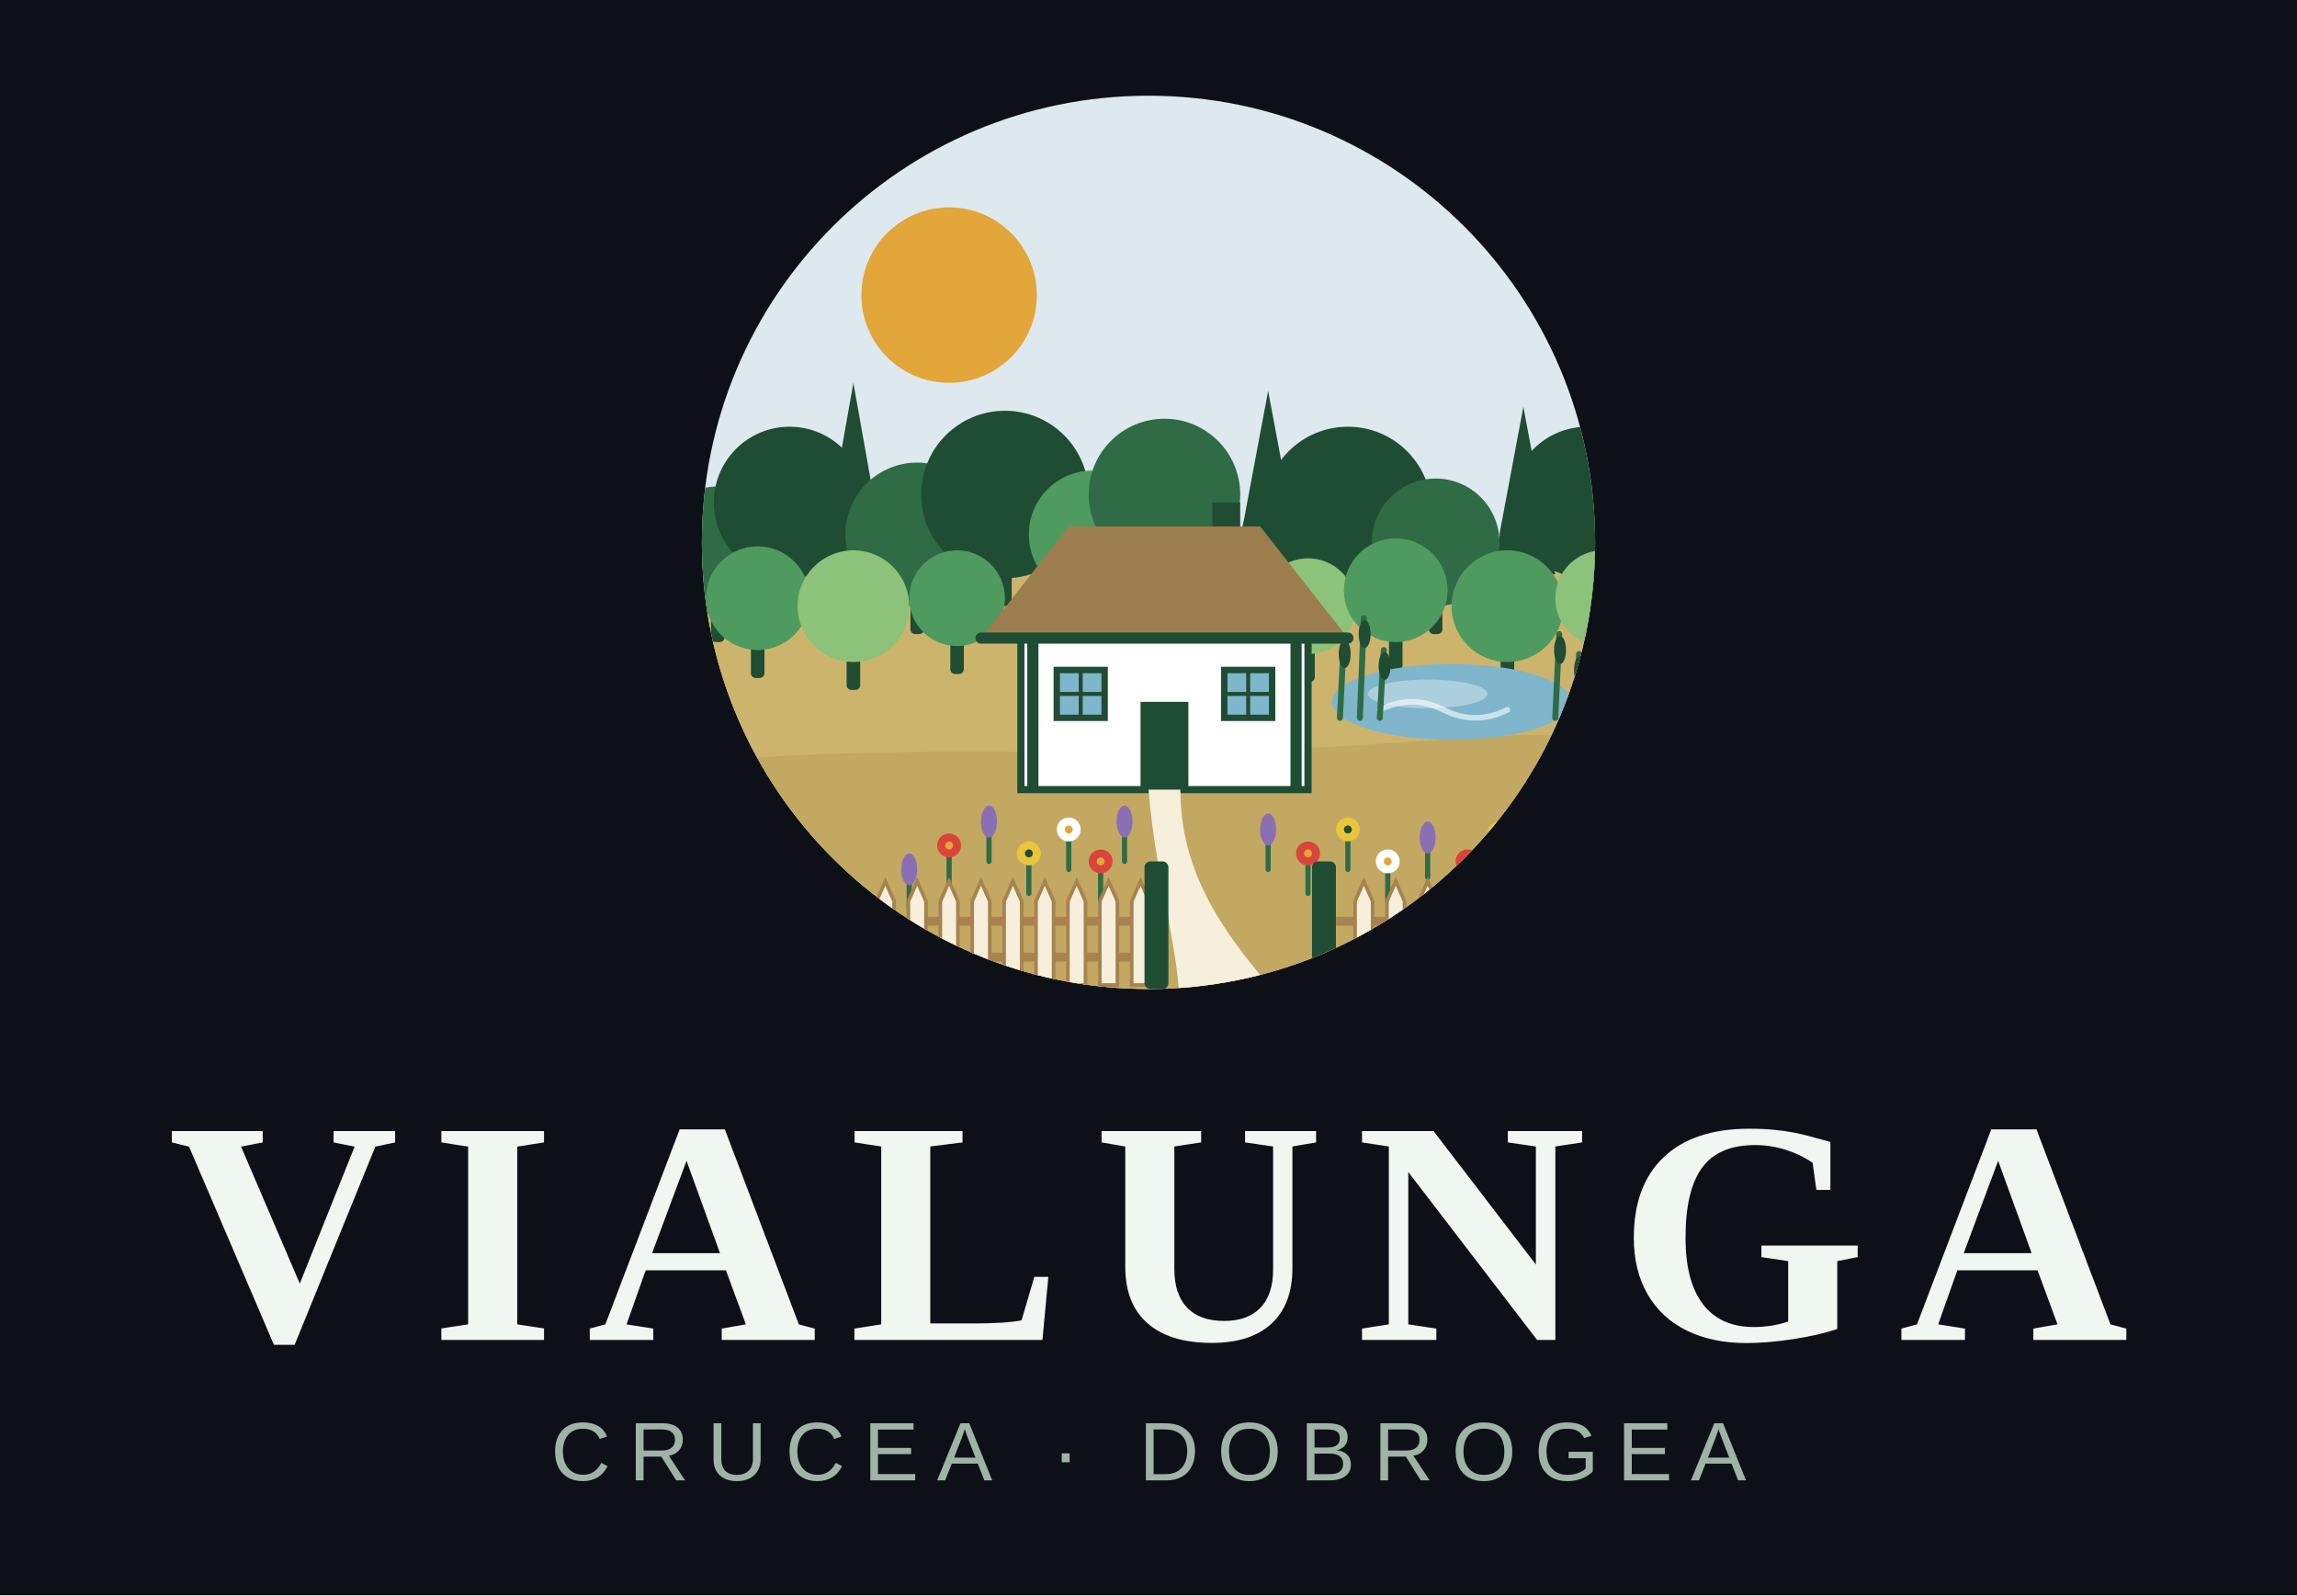
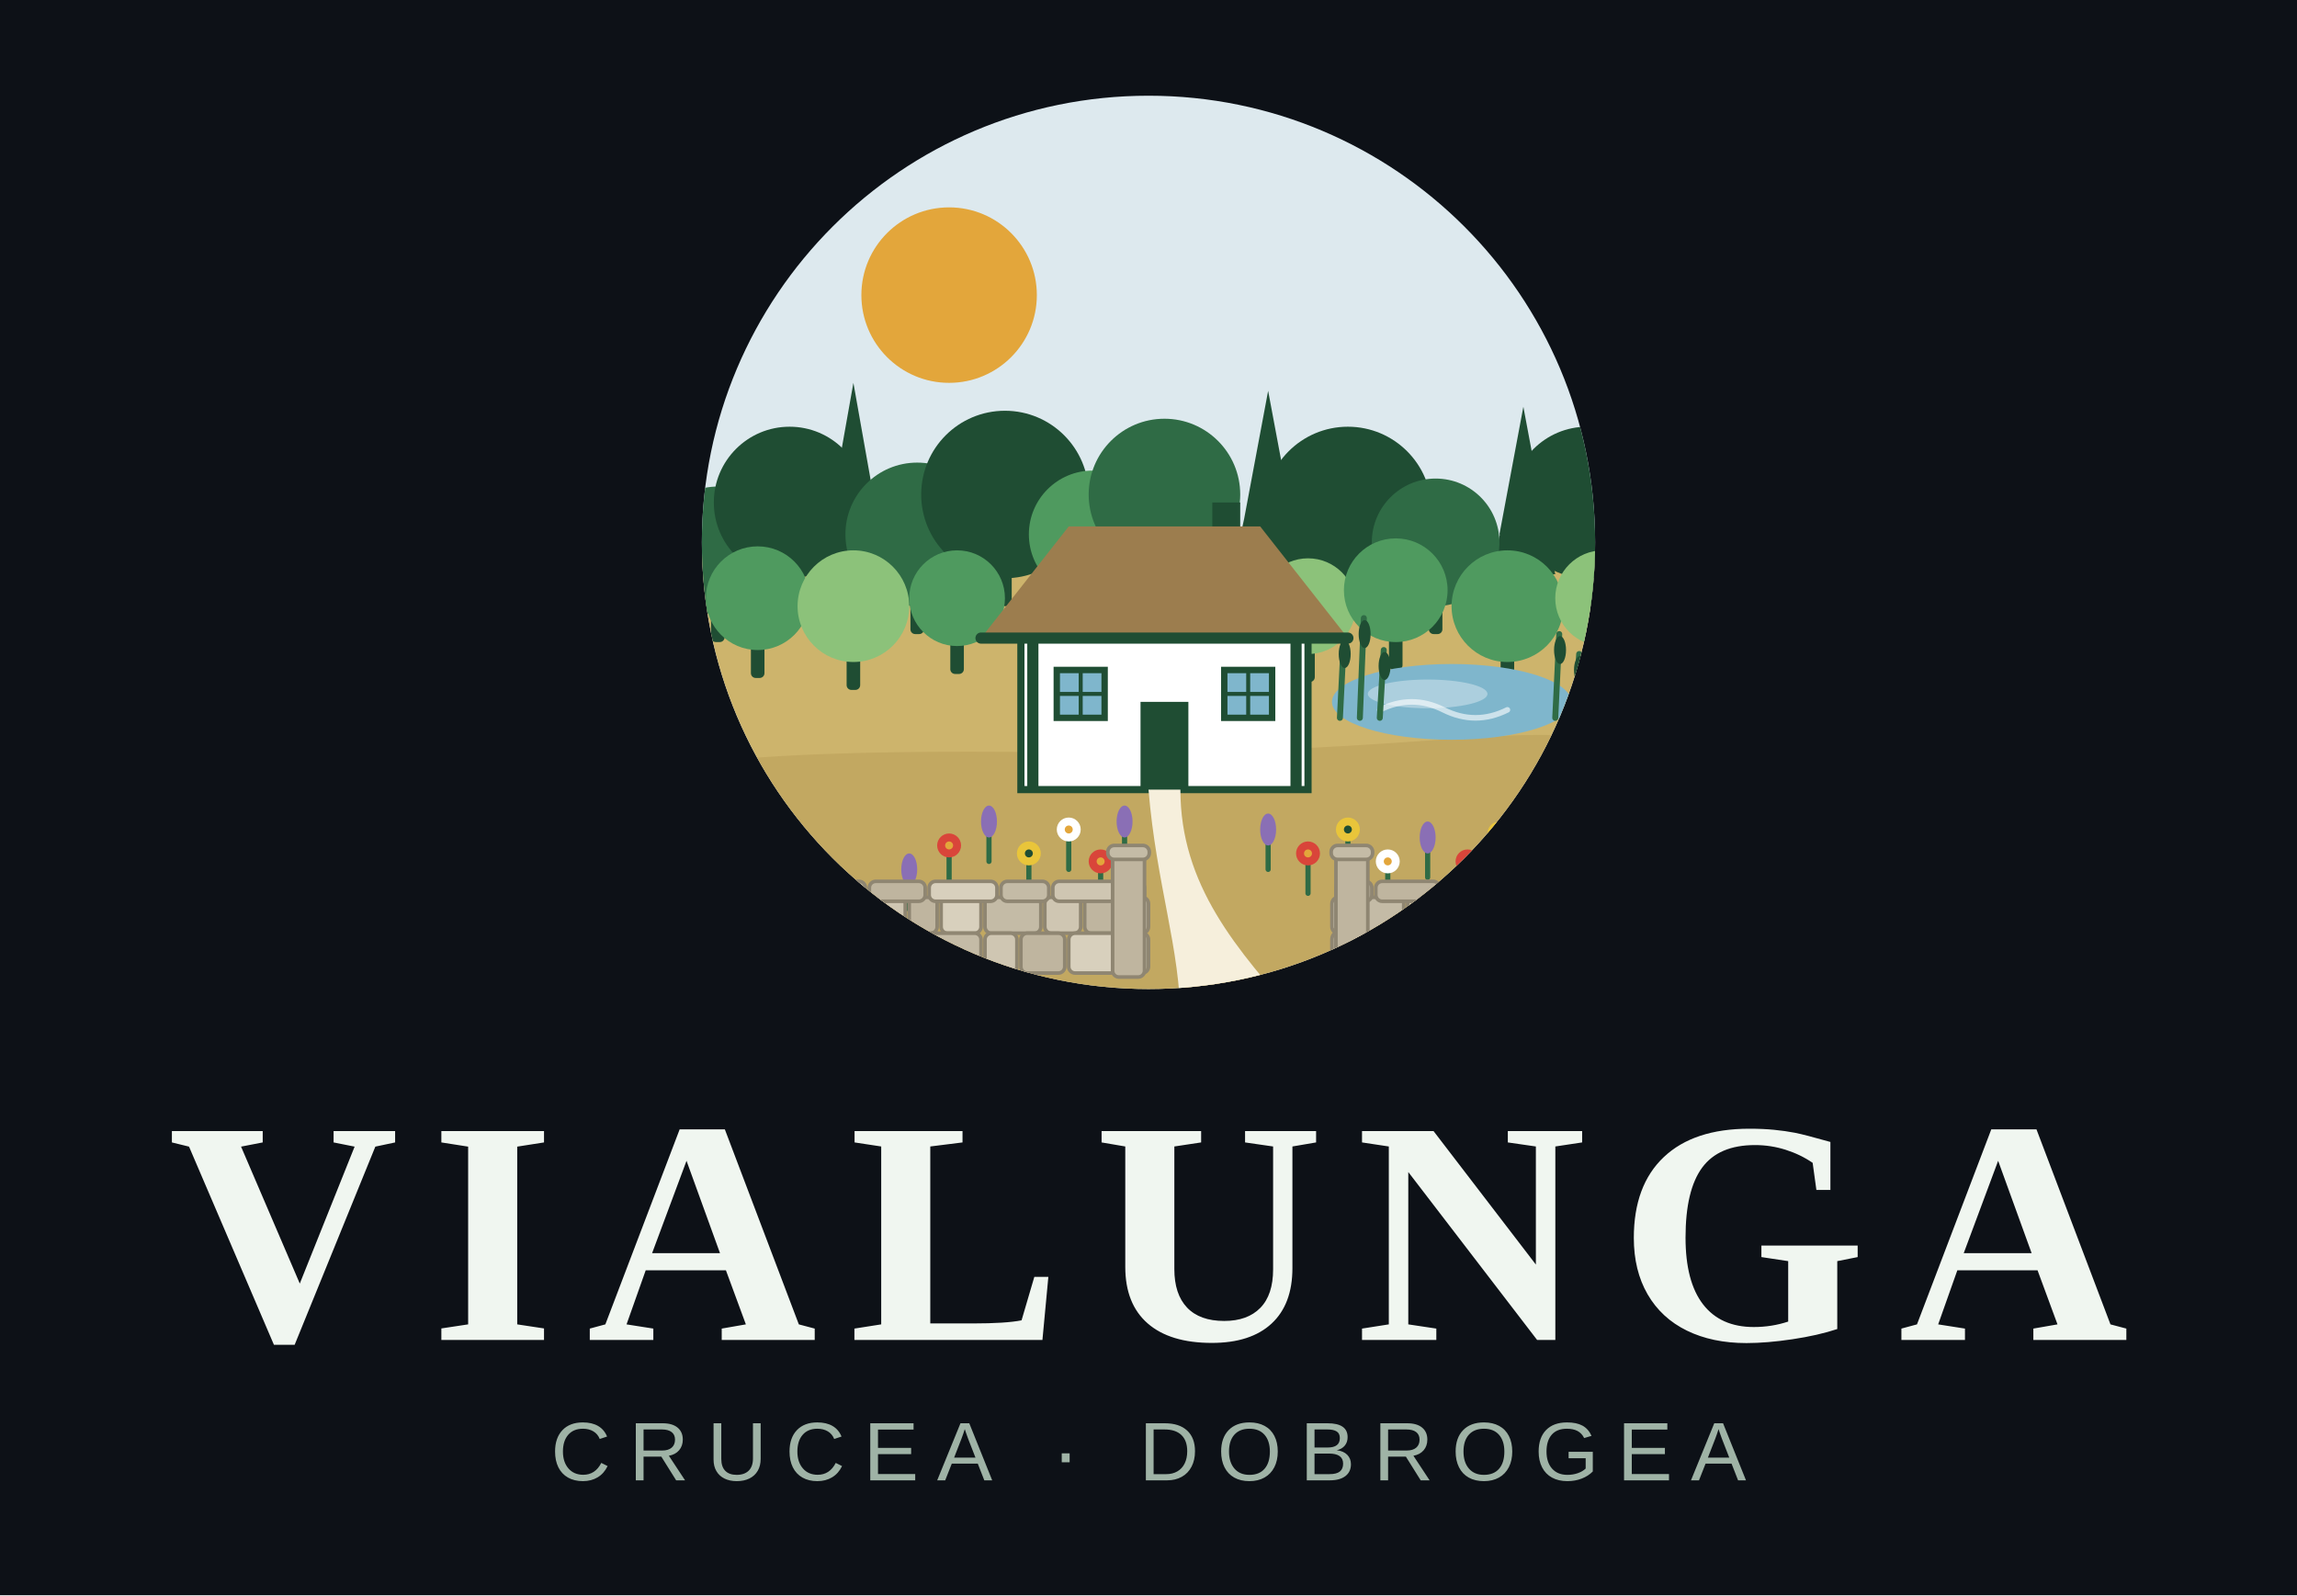
<svg xmlns="http://www.w3.org/2000/svg" viewBox="0 0 720 500" width="720" height="500">
  <rect width="720" height="500" fill="#0d1117" />
  <g transform="translate(210.0 20) scale(1.25)">
    <defs>
      <clipPath id="disc">
        <circle cx="120" cy="120" r="112" />
      </clipPath>
    </defs>
    <circle cx="120" cy="120" r="112" fill="#dde9ee" />
    <g clip-path="url(#disc)">
      <circle cx="70" cy="58" r="22" fill="#e3a63b" />
      <path d="M0 124 C 60 120, 120 124, 170 122 S 220 126, 240 123 L240 240 L0 240 Z" fill="#cdb46c" />
      <path d="M0 176 C 50 170, 100 174, 150 172 S 215 166, 240 170 L240 240 L0 240 Z" fill="#b89b55" opacity=".5" />
      <path d="M37 128 L46 84 L55 128 Z M39.25 118 L46 80 L52.75 118 Z" fill="#1f4d33" />
      <path d="M141 128 L150 86 L159 128 Z M143.25 118 L150 82 L156.75 118 Z" fill="#1f4d33" />
      <path d="M206 128 L214 90 L222 128 Z M208.0 118 L214 86 L220.0 118 Z" fill="#1f4d33" />
      <rect x="10.3" y="132" width="3.4" height="13" rx="1.2" fill="#1f4d33" />
      <circle cx="12" cy="122" r="16" fill="#2f6b45" />
      <rect x="28.3" y="123" width="3.4" height="13" rx="1.2" fill="#1f4d33" />
      <circle cx="30" cy="110" r="19" fill="#1f4d33" />
      <rect x="60.3" y="130" width="3.4" height="13" rx="1.2" fill="#1f4d33" />
      <circle cx="62" cy="118" r="18" fill="#2f6b45" />
      <rect x="82.3" y="123" width="3.4" height="13" rx="1.2" fill="#1f4d33" />
      <circle cx="84" cy="108" r="21" fill="#1f4d33" />
      <rect x="104.3" y="128" width="3.4" height="13" rx="1.2" fill="#1f4d33" />
      <circle cx="106" cy="118" r="16" fill="#4f9a5f" />
      <rect x="122.3" y="121" width="3.4" height="13" rx="1.2" fill="#1f4d33" />
      <circle cx="124" cy="108" r="19" fill="#2f6b45" />
      <rect x="168.3" y="127" width="3.4" height="13" rx="1.2" fill="#1f4d33" />
      <circle cx="170" cy="112" r="21" fill="#1f4d33" />
      <rect x="190.3" y="130" width="3.4" height="13" rx="1.2" fill="#1f4d33" />
      <circle cx="192" cy="120" r="16" fill="#2f6b45" />
      <rect x="228.3" y="123" width="3.4" height="13" rx="1.2" fill="#1f4d33" />
      <circle cx="230" cy="110" r="19" fill="#1f4d33" />
      <rect x="20.3" y="141" width="3.4" height="13" rx="1.2" fill="#1f4d33" />
      <circle cx="22" cy="134" r="13" fill="#4f9a5f" />
      <rect x="44.3" y="144" width="3.4" height="13" rx="1.2" fill="#1f4d33" />
      <circle cx="46" cy="136" r="14" fill="#8cc27a" />
      <rect x="70.3" y="140" width="3.4" height="13" rx="1.2" fill="#1f4d33" />
      <circle cx="72" cy="134" r="12" fill="#4f9a5f" />
      <rect x="138.3" y="139" width="3.4" height="13" rx="1.2" fill="#1f4d33" />
      <circle cx="140" cy="132" r="13" fill="#4f9a5f" />
      <rect x="158.3" y="142" width="3.4" height="13" rx="1.2" fill="#1f4d33" />
      <circle cx="160" cy="136" r="12" fill="#8cc27a" />
      <rect x="180.3" y="139" width="3.4" height="13" rx="1.2" fill="#1f4d33" />
      <circle cx="182" cy="132" r="13" fill="#4f9a5f" />
      <rect x="208.3" y="144" width="3.4" height="13" rx="1.2" fill="#1f4d33" />
      <circle cx="210" cy="136" r="14" fill="#4f9a5f" />
      <rect x="232.3" y="140" width="3.4" height="13" rx="1.2" fill="#1f4d33" />
      <circle cx="234" cy="134" r="12" fill="#8cc27a" />
      <ellipse cx="196" cy="160" rx="30" ry="9.5" fill="#7fb6cc" />
      <ellipse cx="190" cy="158" rx="15" ry="3.6" fill="#ffffff" opacity=".35" />
      <path d="M178 162 q 8 -4 16 0 t 16 0" fill="none" stroke="#ffffff" stroke-width="1.4" opacity=".6" stroke-linecap="round" />
      <path d="M168 164 L169 144" stroke="#2f6b45" stroke-width="1.5" stroke-linecap="round" />
      <ellipse cx="169.2" cy="148" rx="1.5" ry="3.5" fill="#1f4d33" />
      <path d="M173 164 L174 139" stroke="#2f6b45" stroke-width="1.5" stroke-linecap="round" />
      <ellipse cx="174.2" cy="143" rx="1.5" ry="3.5" fill="#1f4d33" />
      <path d="M178 164 L179 147" stroke="#2f6b45" stroke-width="1.5" stroke-linecap="round" />
      <ellipse cx="179.2" cy="151" rx="1.5" ry="3.5" fill="#1f4d33" />
      <path d="M222 164 L223 143" stroke="#2f6b45" stroke-width="1.5" stroke-linecap="round" />
      <ellipse cx="223.2" cy="147" rx="1.5" ry="3.5" fill="#1f4d33" />
      <path d="M227 164 L228 148" stroke="#2f6b45" stroke-width="1.5" stroke-linecap="round" />
      <ellipse cx="228.2" cy="152" rx="1.5" ry="3.5" fill="#1f4d33" />
      <rect x="136" y="110" width="7" height="14" fill="#1f4d33" />
      <rect x="88" y="142" width="72" height="40" fill="#ffffff" stroke="#1f4d33" stroke-width="1.8" />
      <path d="M78 144 L170 144 L148 116 L100 116 Z" fill="#9c7d4e" />
      <path d="M78 144 L170 144" stroke="#1f4d33" stroke-width="2.8" stroke-linecap="round" />
      <rect x="97" y="152" width="12" height="12" fill="#7fb6cc" stroke="#1f4d33" stroke-width="1.6" />
      <path d="M103 152 L103 164 M97 158 L109 158" stroke="#1f4d33" stroke-width="1" />
      <rect x="139" y="152" width="12" height="12" fill="#7fb6cc" stroke="#1f4d33" stroke-width="1.6" />
      <path d="M145 152 L145 164 M139 158 L151 158" stroke="#1f4d33" stroke-width="1" />
      <rect x="118" y="160" width="12" height="22" fill="#1f4d33" />
      <rect x="89.6" y="144" width="2.8" height="38" fill="#1f4d33" />
      <rect x="155.6" y="144" width="2.8" height="38" fill="#1f4d33" />
      <path d="M 128 240 C 128 222, 122 206, 120 182 L 128 182 C 128 206, 142 222, 158 240 Z" fill="#f6efdc" />
      <path d="M70 206 L70 198" stroke="#2f6b45" stroke-width="1.3" stroke-linecap="round" />
      <circle cx="70" cy="196" r="3" fill="#d9453a" />
      <circle cx="70" cy="196" r="1" fill="#e3a63b" />
      <path d="M80 200 L80 192" stroke="#2f6b45" stroke-width="1.3" stroke-linecap="round" />
      <ellipse cx="80" cy="190" rx="2" ry="4" fill="#8a6fb5" />
      <path d="M90 208 L90 200" stroke="#2f6b45" stroke-width="1.3" stroke-linecap="round" />
      <circle cx="90" cy="198" r="3" fill="#e9c53a" />
      <circle cx="90" cy="198" r="1" fill="#1f4d33" />
      <path d="M100 202 L100 194" stroke="#2f6b45" stroke-width="1.3" stroke-linecap="round" />
      <circle cx="100" cy="192" r="3" fill="#ffffff" />
      <circle cx="100" cy="192" r="1" fill="#e3a63b" />
      <path d="M108 210 L108 202" stroke="#2f6b45" stroke-width="1.3" stroke-linecap="round" />
      <circle cx="108" cy="200" r="3" fill="#d9453a" />
      <circle cx="108" cy="200" r="1" fill="#e3a63b" />
      <path d="M60 212 L60 204" stroke="#2f6b45" stroke-width="1.3" stroke-linecap="round" />
      <ellipse cx="60" cy="202" rx="2" ry="4" fill="#8a6fb5" />
      <path d="M114 200 L114 192" stroke="#2f6b45" stroke-width="1.3" stroke-linecap="round" />
      <ellipse cx="114" cy="190" rx="2" ry="4" fill="#8a6fb5" />
      <path d="M150 202 L150 194" stroke="#2f6b45" stroke-width="1.3" stroke-linecap="round" />
      <ellipse cx="150" cy="192" rx="2" ry="4" fill="#8a6fb5" />
      <path d="M160 208 L160 200" stroke="#2f6b45" stroke-width="1.3" stroke-linecap="round" />
      <circle cx="160" cy="198" r="3" fill="#d9453a" />
      <circle cx="160" cy="198" r="1" fill="#e3a63b" />
      <path d="M170 202 L170 194" stroke="#2f6b45" stroke-width="1.3" stroke-linecap="round" />
      <circle cx="170" cy="192" r="3" fill="#e9c53a" />
      <circle cx="170" cy="192" r="1" fill="#1f4d33" />
      <path d="M180 210 L180 202" stroke="#2f6b45" stroke-width="1.3" stroke-linecap="round" />
      <circle cx="180" cy="200" r="3" fill="#ffffff" />
      <circle cx="180" cy="200" r="1" fill="#e3a63b" />
      <path d="M190 204 L190 196" stroke="#2f6b45" stroke-width="1.3" stroke-linecap="round" />
      <ellipse cx="190" cy="194" rx="2" ry="4" fill="#8a6fb5" />
      <path d="M200 210 L200 202" stroke="#2f6b45" stroke-width="1.3" stroke-linecap="round" />
      <circle cx="200" cy="200" r="3" fill="#d9453a" />
      <circle cx="200" cy="200" r="1" fill="#e3a63b" />
      <path d="M208 203 L208 195" stroke="#2f6b45" stroke-width="1.3" stroke-linecap="round" />
      <circle cx="208" cy="193" r="3" fill="#e9c53a" />
      <circle cx="208" cy="193" r="1" fill="#1f4d33" />
-       <path d="M0 215 L122 215 M164 215 L240 215" stroke="#a8824f" stroke-width="2.2" />
-       <path d="M0 224 L122 224 M164 224 L240 224" stroke="#a8824f" stroke-width="2.2" />
-       <path d="M3.8 210 L6 205 L8.2 210 L8.2 231 L3.8 231 Z" fill="#f6efdc" stroke="#a8824f" stroke-width="0.9" />
-       <path d="M11.8 210 L14 205 L16.2 210 L16.2 231 L11.8 231 Z" fill="#f6efdc" stroke="#a8824f" stroke-width="0.9" />
-       <path d="M19.8 210 L22 205 L24.2 210 L24.2 231 L19.8 231 Z" fill="#f6efdc" stroke="#a8824f" stroke-width="0.9" />
-       <path d="M27.8 210 L30 205 L32.2 210 L32.2 231 L27.8 231 Z" fill="#f6efdc" stroke="#a8824f" stroke-width="0.9" />
-       <path d="M35.8 210 L38 205 L40.2 210 L40.2 231 L35.8 231 Z" fill="#f6efdc" stroke="#a8824f" stroke-width="0.9" />
-       <path d="M43.8 210 L46 205 L48.2 210 L48.2 231 L43.8 231 Z" fill="#f6efdc" stroke="#a8824f" stroke-width="0.9" />
-       <path d="M51.8 210 L54 205 L56.2 210 L56.2 231 L51.8 231 Z" fill="#f6efdc" stroke="#a8824f" stroke-width="0.9" />
-       <path d="M59.8 210 L62 205 L64.2 210 L64.2 231 L59.8 231 Z" fill="#f6efdc" stroke="#a8824f" stroke-width="0.9" />
-       <path d="M67.8 210 L70 205 L72.2 210 L72.2 231 L67.8 231 Z" fill="#f6efdc" stroke="#a8824f" stroke-width="0.9" />
-       <path d="M75.8 210 L78 205 L80.2 210 L80.2 231 L75.8 231 Z" fill="#f6efdc" stroke="#a8824f" stroke-width="0.9" />
-       <path d="M83.8 210 L86 205 L88.2 210 L88.2 231 L83.8 231 Z" fill="#f6efdc" stroke="#a8824f" stroke-width="0.9" />
-       <path d="M91.8 210 L94 205 L96.2 210 L96.2 231 L91.8 231 Z" fill="#f6efdc" stroke="#a8824f" stroke-width="0.9" />
-       <path d="M99.8 210 L102 205 L104.2 210 L104.2 231 L99.8 231 Z" fill="#f6efdc" stroke="#a8824f" stroke-width="0.9" />
-       <path d="M107.8 210 L110 205 L112.2 210 L112.2 231 L107.8 231 Z" fill="#f6efdc" stroke="#a8824f" stroke-width="0.9" />
-       <path d="M115.8 210 L118 205 L120.2 210 L120.2 231 L115.8 231 Z" fill="#f6efdc" stroke="#a8824f" stroke-width="0.9" />
-       <path d="M171.8 210 L174 205 L176.2 210 L176.2 231 L171.8 231 Z" fill="#f6efdc" stroke="#a8824f" stroke-width="0.9" />
-       <path d="M179.8 210 L182 205 L184.2 210 L184.2 231 L179.8 231 Z" fill="#f6efdc" stroke="#a8824f" stroke-width="0.9" />
-       <path d="M187.8 210 L190 205 L192.2 210 L192.2 231 L187.8 231 Z" fill="#f6efdc" stroke="#a8824f" stroke-width="0.9" />
-       <path d="M195.8 210 L198 205 L200.2 210 L200.2 231 L195.8 231 Z" fill="#f6efdc" stroke="#a8824f" stroke-width="0.9" />
-       <path d="M203.8 210 L206 205 L208.2 210 L208.2 231 L203.8 231 Z" fill="#f6efdc" stroke="#a8824f" stroke-width="0.9" />
-       <path d="M211.8 210 L214 205 L216.2 210 L216.2 231 L211.8 231 Z" fill="#f6efdc" stroke="#a8824f" stroke-width="0.9" />
-       <path d="M219.8 210 L222 205 L224.2 210 L224.2 231 L219.8 231 Z" fill="#f6efdc" stroke="#a8824f" stroke-width="0.9" />
-       <path d="M227.8 210 L230 205 L232.2 210 L232.2 231 L227.8 231 Z" fill="#f6efdc" stroke="#a8824f" stroke-width="0.9" />
-       <path d="M235.8 210 L238 205 L240.2 210 L240.2 231 L235.8 231 Z" fill="#f6efdc" stroke="#a8824f" stroke-width="0.9" />
-       <rect x="119" y="200" width="6" height="32" rx="1.5" fill="#1f4d33" />
-       <rect x="161" y="200" width="6" height="32" rx="1.5" fill="#1f4d33" />
+       <rect x="2" y="209" width="11" height="9" rx="1.6" fill="#cfc6b2" stroke="#8f8672" stroke-width="0.9" />
+       <rect x="14" y="209" width="8" height="9" rx="1.6" fill="#bfb59f" stroke="#8f8672" stroke-width="0.9" />
+       <rect x="23" y="209" width="13" height="9" rx="1.6" fill="#d8d0bd" stroke="#8f8672" stroke-width="0.9" />
+       <rect x="37" y="209" width="9" height="9" rx="1.6" fill="#c4bba6" stroke="#8f8672" stroke-width="0.9" />
+       <rect x="47" y="209" width="12" height="9" rx="1.6" fill="#cfc6b2" stroke="#8f8672" stroke-width="0.9" />
+       <rect x="60" y="209" width="7" height="9" rx="1.6" fill="#bfb59f" stroke="#8f8672" stroke-width="0.9" />
+       <rect x="68" y="209" width="10" height="9" rx="1.6" fill="#d8d0bd" stroke="#8f8672" stroke-width="0.9" />
+       <rect x="79" y="209" width="14" height="9" rx="1.6" fill="#c4bba6" stroke="#8f8672" stroke-width="0.9" />
+       <rect x="94" y="209" width="9" height="9" rx="1.6" fill="#cfc6b2" stroke="#8f8672" stroke-width="0.9" />
+       <rect x="104" y="209" width="11" height="9" rx="1.6" fill="#bfb59f" stroke="#8f8672" stroke-width="0.9" />
+       <rect x="116" y="209" width="4" height="9" rx="1.6" fill="#d8d0bd" stroke="#8f8672" stroke-width="0.9" />
+       <rect x="166" y="209" width="6" height="9" rx="1.6" fill="#d8d0bd" stroke="#8f8672" stroke-width="0.9" />
+       <rect x="173" y="209" width="11" height="9" rx="1.6" fill="#c4bba6" stroke="#8f8672" stroke-width="0.9" />
+       <rect x="185" y="209" width="12" height="9" rx="1.6" fill="#cfc6b2" stroke="#8f8672" stroke-width="0.9" />
+       <rect x="198" y="209" width="8" height="9" rx="1.6" fill="#bfb59f" stroke="#8f8672" stroke-width="0.9" />
+       <rect x="207" y="209" width="10" height="9" rx="1.6" fill="#d8d0bd" stroke="#8f8672" stroke-width="0.9" />
+       <rect x="218" y="209" width="9" height="9" rx="1.6" fill="#c4bba6" stroke="#8f8672" stroke-width="0.9" />
+       <rect x="228" y="209" width="13" height="9" rx="1.6" fill="#cfc6b2" stroke="#8f8672" stroke-width="0.9" />
+       <rect x="-3" y="218" width="9" height="10" rx="1.6" fill="#bfb59f" stroke="#8f8672" stroke-width="0.9" />
+       <rect x="7" y="218" width="12" height="10" rx="1.6" fill="#d8d0bd" stroke="#8f8672" stroke-width="0.9" />
+       <rect x="20" y="218" width="8" height="10" rx="1.6" fill="#c4bba6" stroke="#8f8672" stroke-width="0.9" />
+       <rect x="29" y="218" width="13" height="10" rx="1.6" fill="#cfc6b2" stroke="#8f8672" stroke-width="0.9" />
+       <rect x="43" y="218" width="10" height="10" rx="1.6" fill="#bfb59f" stroke="#8f8672" stroke-width="0.9" />
+       <rect x="54" y="218" width="9" height="10" rx="1.6" fill="#d8d0bd" stroke="#8f8672" stroke-width="0.9" />
+       <rect x="64" y="218" width="14" height="10" rx="1.6" fill="#c4bba6" stroke="#8f8672" stroke-width="0.9" />
+       <rect x="79" y="218" width="8" height="10" rx="1.6" fill="#cfc6b2" stroke="#8f8672" stroke-width="0.9" />
+       <rect x="88" y="218" width="11" height="10" rx="1.6" fill="#bfb59f" stroke="#8f8672" stroke-width="0.9" />
+       <rect x="100" y="218" width="12" height="10" rx="1.6" fill="#d8d0bd" stroke="#8f8672" stroke-width="0.9" />
+       <rect x="113" y="218" width="7" height="10" rx="1.6" fill="#c4bba6" stroke="#8f8672" stroke-width="0.9" />
+       <rect x="166" y="218" width="2" height="10" rx="1.6" fill="#c4bba6" stroke="#8f8672" stroke-width="0.9" />
+       <rect x="169" y="218" width="9" height="10" rx="1.6" fill="#cfc6b2" stroke="#8f8672" stroke-width="0.9" />
+       <rect x="179" y="218" width="12" height="10" rx="1.6" fill="#bfb59f" stroke="#8f8672" stroke-width="0.9" />
+       <rect x="192" y="218" width="10" height="10" rx="1.6" fill="#d8d0bd" stroke="#8f8672" stroke-width="0.9" />
+       <rect x="203" y="218" width="8" height="10" rx="1.6" fill="#c4bba6" stroke="#8f8672" stroke-width="0.9" />
+       <rect x="212" y="218" width="13" height="10" rx="1.6" fill="#cfc6b2" stroke="#8f8672" stroke-width="0.9" />
+       <rect x="226" y="218" width="9" height="10" rx="1.6" fill="#bfb59f" stroke="#8f8672" stroke-width="0.9" />
+       <rect x="236" y="218" width="11" height="10" rx="1.6" fill="#d8d0bd" stroke="#8f8672" stroke-width="0.9" />
+       <rect x="0" y="205" width="16" height="5" rx="1.6" fill="#d8d0bd" stroke="#8f8672" stroke-width="0.9" />
+       <rect x="17" y="205" width="13" height="5" rx="1.6" fill="#c4bba6" stroke="#8f8672" stroke-width="0.9" />
+       <rect x="31" y="205" width="18" height="5" rx="1.6" fill="#cfc6b2" stroke="#8f8672" stroke-width="0.9" />
+       <rect x="50" y="205" width="14" height="5" rx="1.6" fill="#bfb59f" stroke="#8f8672" stroke-width="0.9" />
+       <rect x="65" y="205" width="17" height="5" rx="1.6" fill="#d8d0bd" stroke="#8f8672" stroke-width="0.9" />
+       <rect x="83" y="205" width="12" height="5" rx="1.6" fill="#c4bba6" stroke="#8f8672" stroke-width="0.9" />
+       <rect x="96" y="205" width="16" height="5" rx="1.6" fill="#cfc6b2" stroke="#8f8672" stroke-width="0.9" />
+       <rect x="113" y="205" width="6" height="5" rx="1.6" fill="#bfb59f" stroke="#8f8672" stroke-width="0.9" />
+       <rect x="167" y="205" width="9" height="5" rx="1.6" fill="#cfc6b2" stroke="#8f8672" stroke-width="0.9" />
+       <rect x="177" y="205" width="16" height="5" rx="1.6" fill="#bfb59f" stroke="#8f8672" stroke-width="0.9" />
+       <rect x="194" y="205" width="12" height="5" rx="1.6" fill="#d8d0bd" stroke="#8f8672" stroke-width="0.9" />
+       <rect x="207" y="205" width="17" height="5" rx="1.6" fill="#c4bba6" stroke="#8f8672" stroke-width="0.9" />
+       <rect x="225" y="205" width="15" height="5" rx="1.6" fill="#cfc6b2" stroke="#8f8672" stroke-width="0.9" />
+       <rect x="111" y="198" width="8" height="31" rx="1.6" fill="#bfb59f" stroke="#8f8672" stroke-width="0.9" />
+       <rect x="109.8" y="196" width="10.4" height="3.5" rx="1.6" fill="#c4bba6" stroke="#8f8672" stroke-width="0.9" />
+       <rect x="167" y="198" width="8" height="31" rx="1.6" fill="#bfb59f" stroke="#8f8672" stroke-width="0.9" />
+       <rect x="165.8" y="196" width="10.4" height="3.5" rx="1.6" fill="#c4bba6" stroke="#8f8672" stroke-width="0.9" />
    </g>
  </g>
  <g transform="translate(52.75879 420) scale(1.0)">
    <path d="M71.094 -65.479V-61.914L64.893 -60.596L39.6 1.514H33.105L6.494 -60.596L1.123 -61.914V-65.479H29.59V-61.914L22.803 -60.596L41.211 -17.676L58.398 -60.596L51.807 -61.914V-65.479Z M109.365 -4.883 117.764 -3.613V0.0H85.586V-3.613L93.984 -4.883V-60.596L85.586 -61.914V-65.479H117.764V-61.914L109.365 -60.596Z M152.031 -3.564V0.0H132.109V-3.564L136.992 -4.883L160.283 -66.016H174.443L197.637 -4.883L202.617 -3.564V0.0H173.467V-3.564L181.035 -4.883L174.785 -21.826H149.639L143.633 -4.883ZM162.432 -56.152 151.641 -27.197H172.93Z M248.945 -61.914 238.838 -60.645V-5.176H252.168Q262.568 -5.176 267.451 -6.152L271.455 -19.775H275.85L273.994 0.0H215.059V-3.564L223.457 -4.883V-60.645L215.107 -61.914V-65.479H248.945Z M330.967 -5.957Q338.291 -5.957 342.295 -10.059Q346.299 -14.16 346.299 -22.119V-60.645L337.51 -61.914V-65.479H359.775V-61.914L352.354 -60.645V-22.51Q352.354 -11.182 345.811 -5.127Q339.268 0.928 327.109 0.928Q313.975 0.928 306.968 -5.2Q299.961 -11.328 299.961 -22.9V-60.645L292.539 -61.914V-65.479H323.74V-61.914L315.342 -60.645V-22.217Q315.342 -14.355 319.321 -10.156Q323.301 -5.957 330.967 -5.957Z M428.662 -60.645 419.873 -61.914V-65.479H443.164V-61.914L434.766 -60.645V0.0H429.053L388.672 -52.637V-4.883L397.461 -3.564V0.0H374.17V-3.564L382.568 -4.883V-60.645L374.17 -61.914V-65.479H396.582L428.662 -23.633Z M523.135 -3.418Q517.08 -1.416 509.072 -0.22Q501.064 0.977 494.668 0.977Q483.975 0.977 475.991 -2.93Q468.008 -6.836 463.687 -14.307Q459.365 -21.777 459.365 -31.982Q459.365 -48.438 468.765 -57.324Q478.164 -66.211 495.596 -66.211Q499.844 -66.211 503.335 -65.869Q506.826 -65.527 509.854 -64.941Q512.881 -64.355 520.986 -62.061V-47.021H516.592L515.42 -55.518Q511.562 -58.154 506.924 -59.619Q502.285 -61.084 497.354 -61.084Q485.977 -61.084 480.776 -54.004Q475.576 -46.924 475.576 -32.08Q475.576 -18.262 481.069 -11.157Q486.562 -4.053 496.963 -4.053Q502.627 -4.053 507.754 -5.762V-24.707L499.355 -25.977V-29.59H529.531V-25.977L523.135 -24.707Z M563.164 -3.564V0.0H543.242V-3.564L548.125 -4.883L571.416 -66.016H585.576L608.77 -4.883L613.75 -3.564V0.0H584.6V-3.564L592.168 -4.883L585.918 -21.826H560.771L554.766 -4.883ZM573.564 -56.152 562.773 -27.197H584.062Z" fill="#f0f6f0" />
    <path transform="translate(119.9094 44)" d="M10.055 -16.174Q7.084 -16.174 5.434 -14.263Q3.783 -12.353 3.783 -9.026Q3.783 -5.738 5.503 -3.739Q7.224 -1.739 10.156 -1.739Q13.914 -1.739 15.806 -5.459L17.786 -4.469Q16.682 -2.158 14.682 -0.952Q12.683 0.254 10.042 0.254Q7.338 0.254 5.364 -0.87Q3.39 -1.993 2.355 -4.082Q1.32 -6.17 1.32 -9.026Q1.32 -13.305 3.631 -15.729Q5.941 -18.154 10.029 -18.154Q12.886 -18.154 14.803 -17.037Q16.72 -15.92 17.621 -13.724L15.323 -12.962Q14.701 -14.523 13.324 -15.349Q11.946 -16.174 10.055 -16.174Z M39.274 0.0 34.627 -7.427H29.054V0.0H26.629V-17.888H35.046Q38.068 -17.888 39.712 -16.536Q41.356 -15.184 41.356 -12.771Q41.356 -10.778 40.194 -9.42Q39.032 -8.062 36.989 -7.706L42.067 0.0ZM38.918 -12.746Q38.918 -14.308 37.858 -15.126Q36.798 -15.945 34.805 -15.945H29.054V-9.344H34.907Q36.824 -9.344 37.871 -10.239Q38.918 -11.134 38.918 -12.746Z M58.273 0.254Q56.077 0.254 54.439 -0.546Q52.801 -1.346 51.9 -2.869Q50.999 -4.393 50.999 -6.5V-17.888H53.423V-6.703Q53.423 -4.253 54.668 -2.983Q55.912 -1.714 58.26 -1.714Q60.672 -1.714 62.012 -3.028Q63.351 -4.342 63.351 -6.868V-17.888H65.763V-6.729Q65.763 -4.558 64.843 -2.983Q63.922 -1.409 62.24 -0.578Q60.558 0.254 58.273 0.254Z M83.544 -16.174Q80.573 -16.174 78.923 -14.263Q77.272 -12.353 77.272 -9.026Q77.272 -5.738 78.993 -3.739Q80.713 -1.739 83.645 -1.739Q87.403 -1.739 89.295 -5.459L91.275 -4.469Q90.171 -2.158 88.171 -0.952Q86.172 0.254 83.531 0.254Q80.827 0.254 78.853 -0.87Q76.879 -1.993 75.844 -4.082Q74.809 -6.17 74.809 -9.026Q74.809 -13.305 77.12 -15.729Q79.431 -18.154 83.518 -18.154Q86.375 -18.154 88.292 -17.037Q90.209 -15.92 91.11 -13.724L88.812 -12.962Q88.19 -14.523 86.813 -15.349Q85.435 -16.174 83.544 -16.174Z M100.118 0.0V-17.888H113.69V-15.907H102.543V-10.169H112.928V-8.214H102.543V-1.98H114.21V0.0Z M135.863 0.0 133.819 -5.23H125.668L123.612 0.0H121.098L128.398 -17.888H131.153L138.338 0.0ZM129.744 -16.06 129.629 -15.704Q129.312 -14.65 128.69 -13.0L126.405 -7.122H133.095L130.797 -13.025Q130.442 -13.901 130.086 -15.006Z M160.138 -5.662V-8.455H162.613V-5.662Z M201.907 -9.128Q201.907 -6.36 200.828 -4.285Q199.749 -2.209 197.768 -1.104Q195.788 0.0 193.198 0.0H186.507V-17.888H192.423Q196.968 -17.888 199.438 -15.609Q201.907 -13.33 201.907 -9.128ZM199.469 -9.128Q199.469 -12.454 197.647 -14.2Q195.826 -15.945 192.373 -15.945H188.932V-1.942H192.918Q194.886 -1.942 196.378 -2.806Q197.87 -3.669 198.669 -5.294Q199.469 -6.919 199.469 -9.128Z M227.85 -9.026Q227.85 -6.221 226.778 -4.113Q225.705 -2.006 223.699 -0.876Q221.693 0.254 218.964 0.254Q216.209 0.254 214.209 -0.863Q212.21 -1.98 211.156 -4.094Q210.102 -6.208 210.102 -9.026Q210.102 -13.317 212.451 -15.736Q214.8 -18.154 218.989 -18.154Q221.719 -18.154 223.724 -17.069Q225.73 -15.983 226.79 -13.914Q227.85 -11.845 227.85 -9.026ZM225.375 -9.026Q225.375 -12.365 223.705 -14.27Q222.036 -16.174 218.989 -16.174Q215.917 -16.174 214.241 -14.295Q212.565 -12.416 212.565 -9.026Q212.565 -5.662 214.26 -3.688Q215.955 -1.714 218.964 -1.714Q222.061 -1.714 223.718 -3.625Q225.375 -5.535 225.375 -9.026Z M250.785 -5.04Q250.785 -2.653 249.046 -1.327Q247.307 0.0 244.209 0.0H236.947V-17.888H243.447Q249.744 -17.888 249.744 -13.546Q249.744 -11.959 248.856 -10.88Q247.967 -9.801 246.342 -9.433Q248.475 -9.179 249.63 -8.004Q250.785 -6.83 250.785 -5.04ZM247.307 -13.254Q247.307 -14.701 246.316 -15.323Q245.326 -15.945 243.447 -15.945H239.372V-10.283H243.447Q245.39 -10.283 246.348 -11.013Q247.307 -11.743 247.307 -13.254ZM248.335 -5.23Q248.335 -8.392 243.892 -8.392H239.372V-1.942H244.082Q246.304 -1.942 247.319 -2.768Q248.335 -3.593 248.335 -5.23Z M272.654 0.0 268.007 -7.427H262.434V0.0H260.009V-17.888H268.426Q271.448 -17.888 273.092 -16.536Q274.736 -15.184 274.736 -12.771Q274.736 -10.778 273.574 -9.42Q272.412 -8.062 270.369 -7.706L275.447 0.0ZM272.298 -12.746Q272.298 -14.308 271.238 -15.126Q270.178 -15.945 268.185 -15.945H262.434V-9.344H268.286Q270.203 -9.344 271.251 -10.239Q272.298 -11.134 272.298 -12.746Z M301.352 -9.026Q301.352 -6.221 300.279 -4.113Q299.207 -2.006 297.201 -0.876Q295.195 0.254 292.465 0.254Q289.711 0.254 287.711 -0.863Q285.712 -1.98 284.658 -4.094Q283.604 -6.208 283.604 -9.026Q283.604 -13.317 285.953 -15.736Q288.301 -18.154 292.491 -18.154Q295.22 -18.154 297.226 -17.069Q299.232 -15.983 300.292 -13.914Q301.352 -11.845 301.352 -9.026ZM298.877 -9.026Q298.877 -12.365 297.207 -14.27Q295.538 -16.174 292.491 -16.174Q289.419 -16.174 287.743 -14.295Q286.067 -12.416 286.067 -9.026Q286.067 -5.662 287.762 -3.688Q289.457 -1.714 292.465 -1.714Q295.563 -1.714 297.22 -3.625Q298.877 -5.535 298.877 -9.026Z M309.624 -9.026Q309.624 -13.381 311.96 -15.768Q314.296 -18.154 318.523 -18.154Q321.494 -18.154 323.348 -17.151Q325.201 -16.148 326.204 -13.939L323.893 -13.254Q323.132 -14.777 321.792 -15.476Q320.453 -16.174 318.46 -16.174Q315.362 -16.174 313.725 -14.301Q312.087 -12.429 312.087 -9.026Q312.087 -5.637 313.826 -3.675Q315.565 -1.714 318.638 -1.714Q320.39 -1.714 321.907 -2.247Q323.424 -2.78 324.363 -3.694V-6.919H319.018V-8.95H326.598V-2.78Q325.176 -1.333 323.113 -0.54Q321.05 0.254 318.638 0.254Q315.832 0.254 313.801 -0.863Q311.769 -1.98 310.697 -4.082Q309.624 -6.183 309.624 -9.026Z M336.393 0.0V-17.888H349.964V-15.907H338.818V-10.169H349.202V-8.214H338.818V-1.98H350.485V0.0Z M372.137 0.0 370.093 -5.23H361.943L359.886 0.0H357.373L364.672 -17.888H367.427L374.613 0.0ZM366.018 -16.06 365.904 -15.704Q365.586 -14.65 364.964 -13.0L362.679 -7.122H369.37L367.072 -13.025Q366.716 -13.901 366.361 -15.006Z" fill="#9fb3a6" />
  </g>
</svg>
